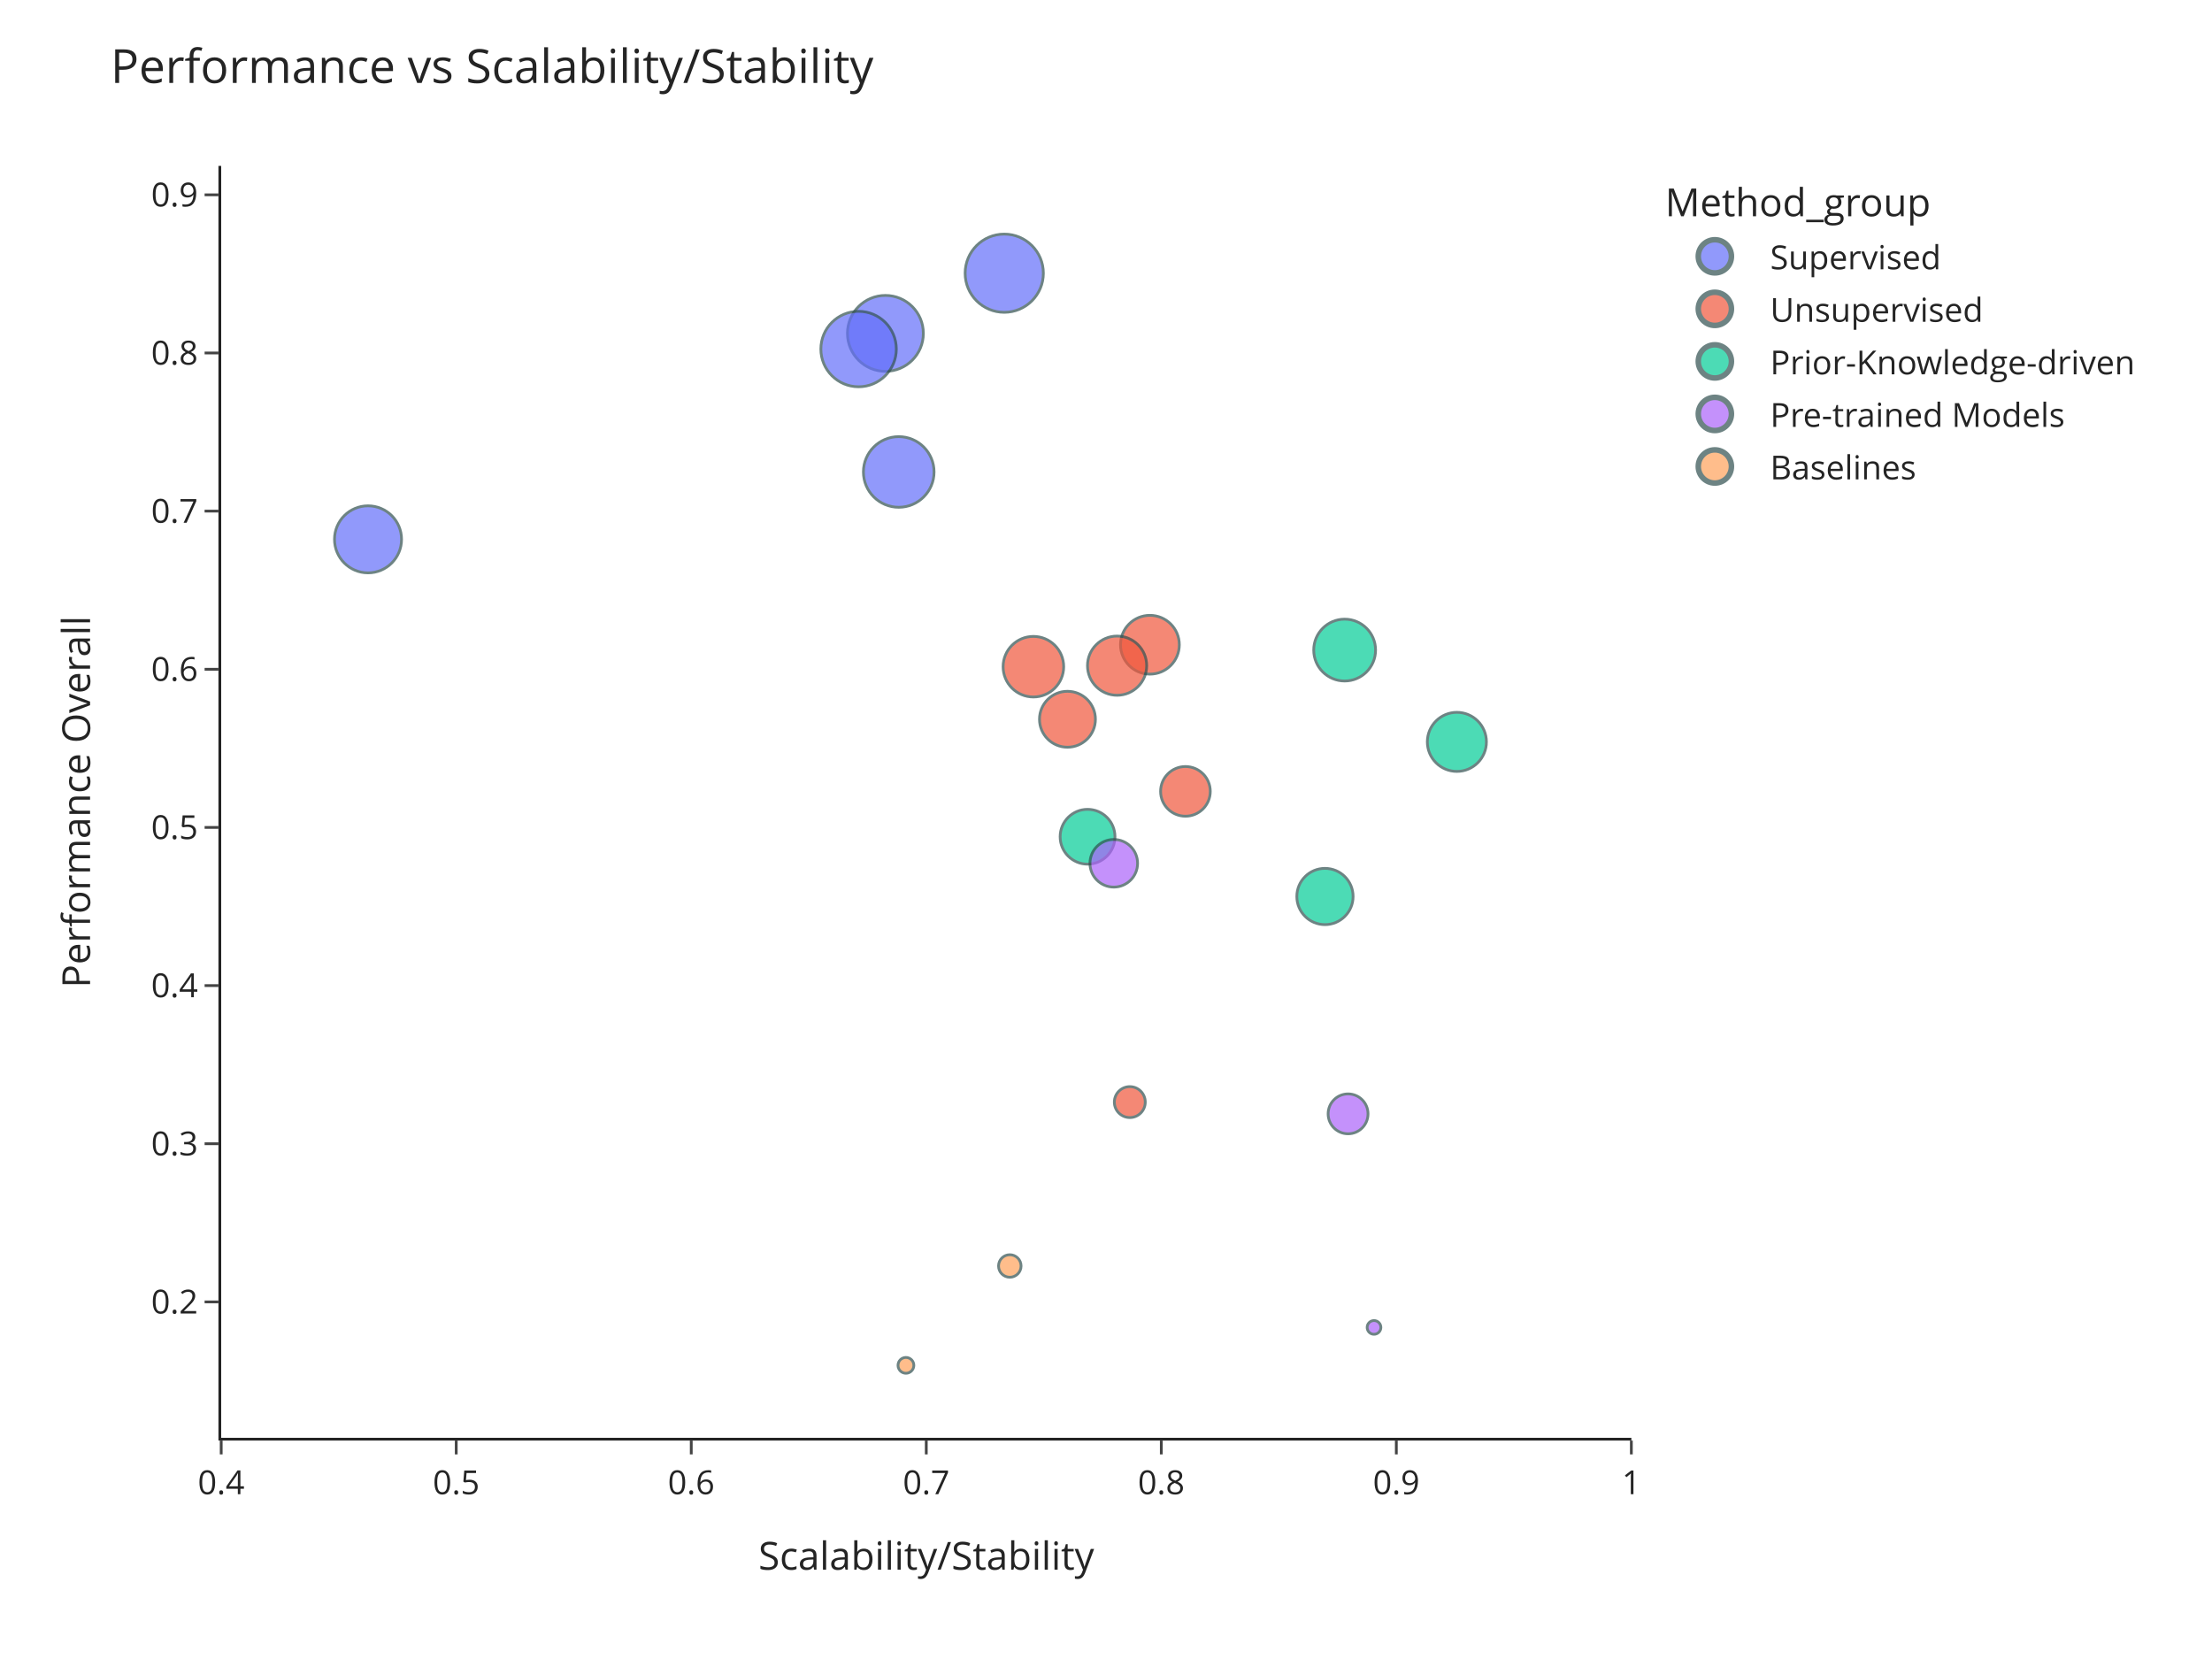
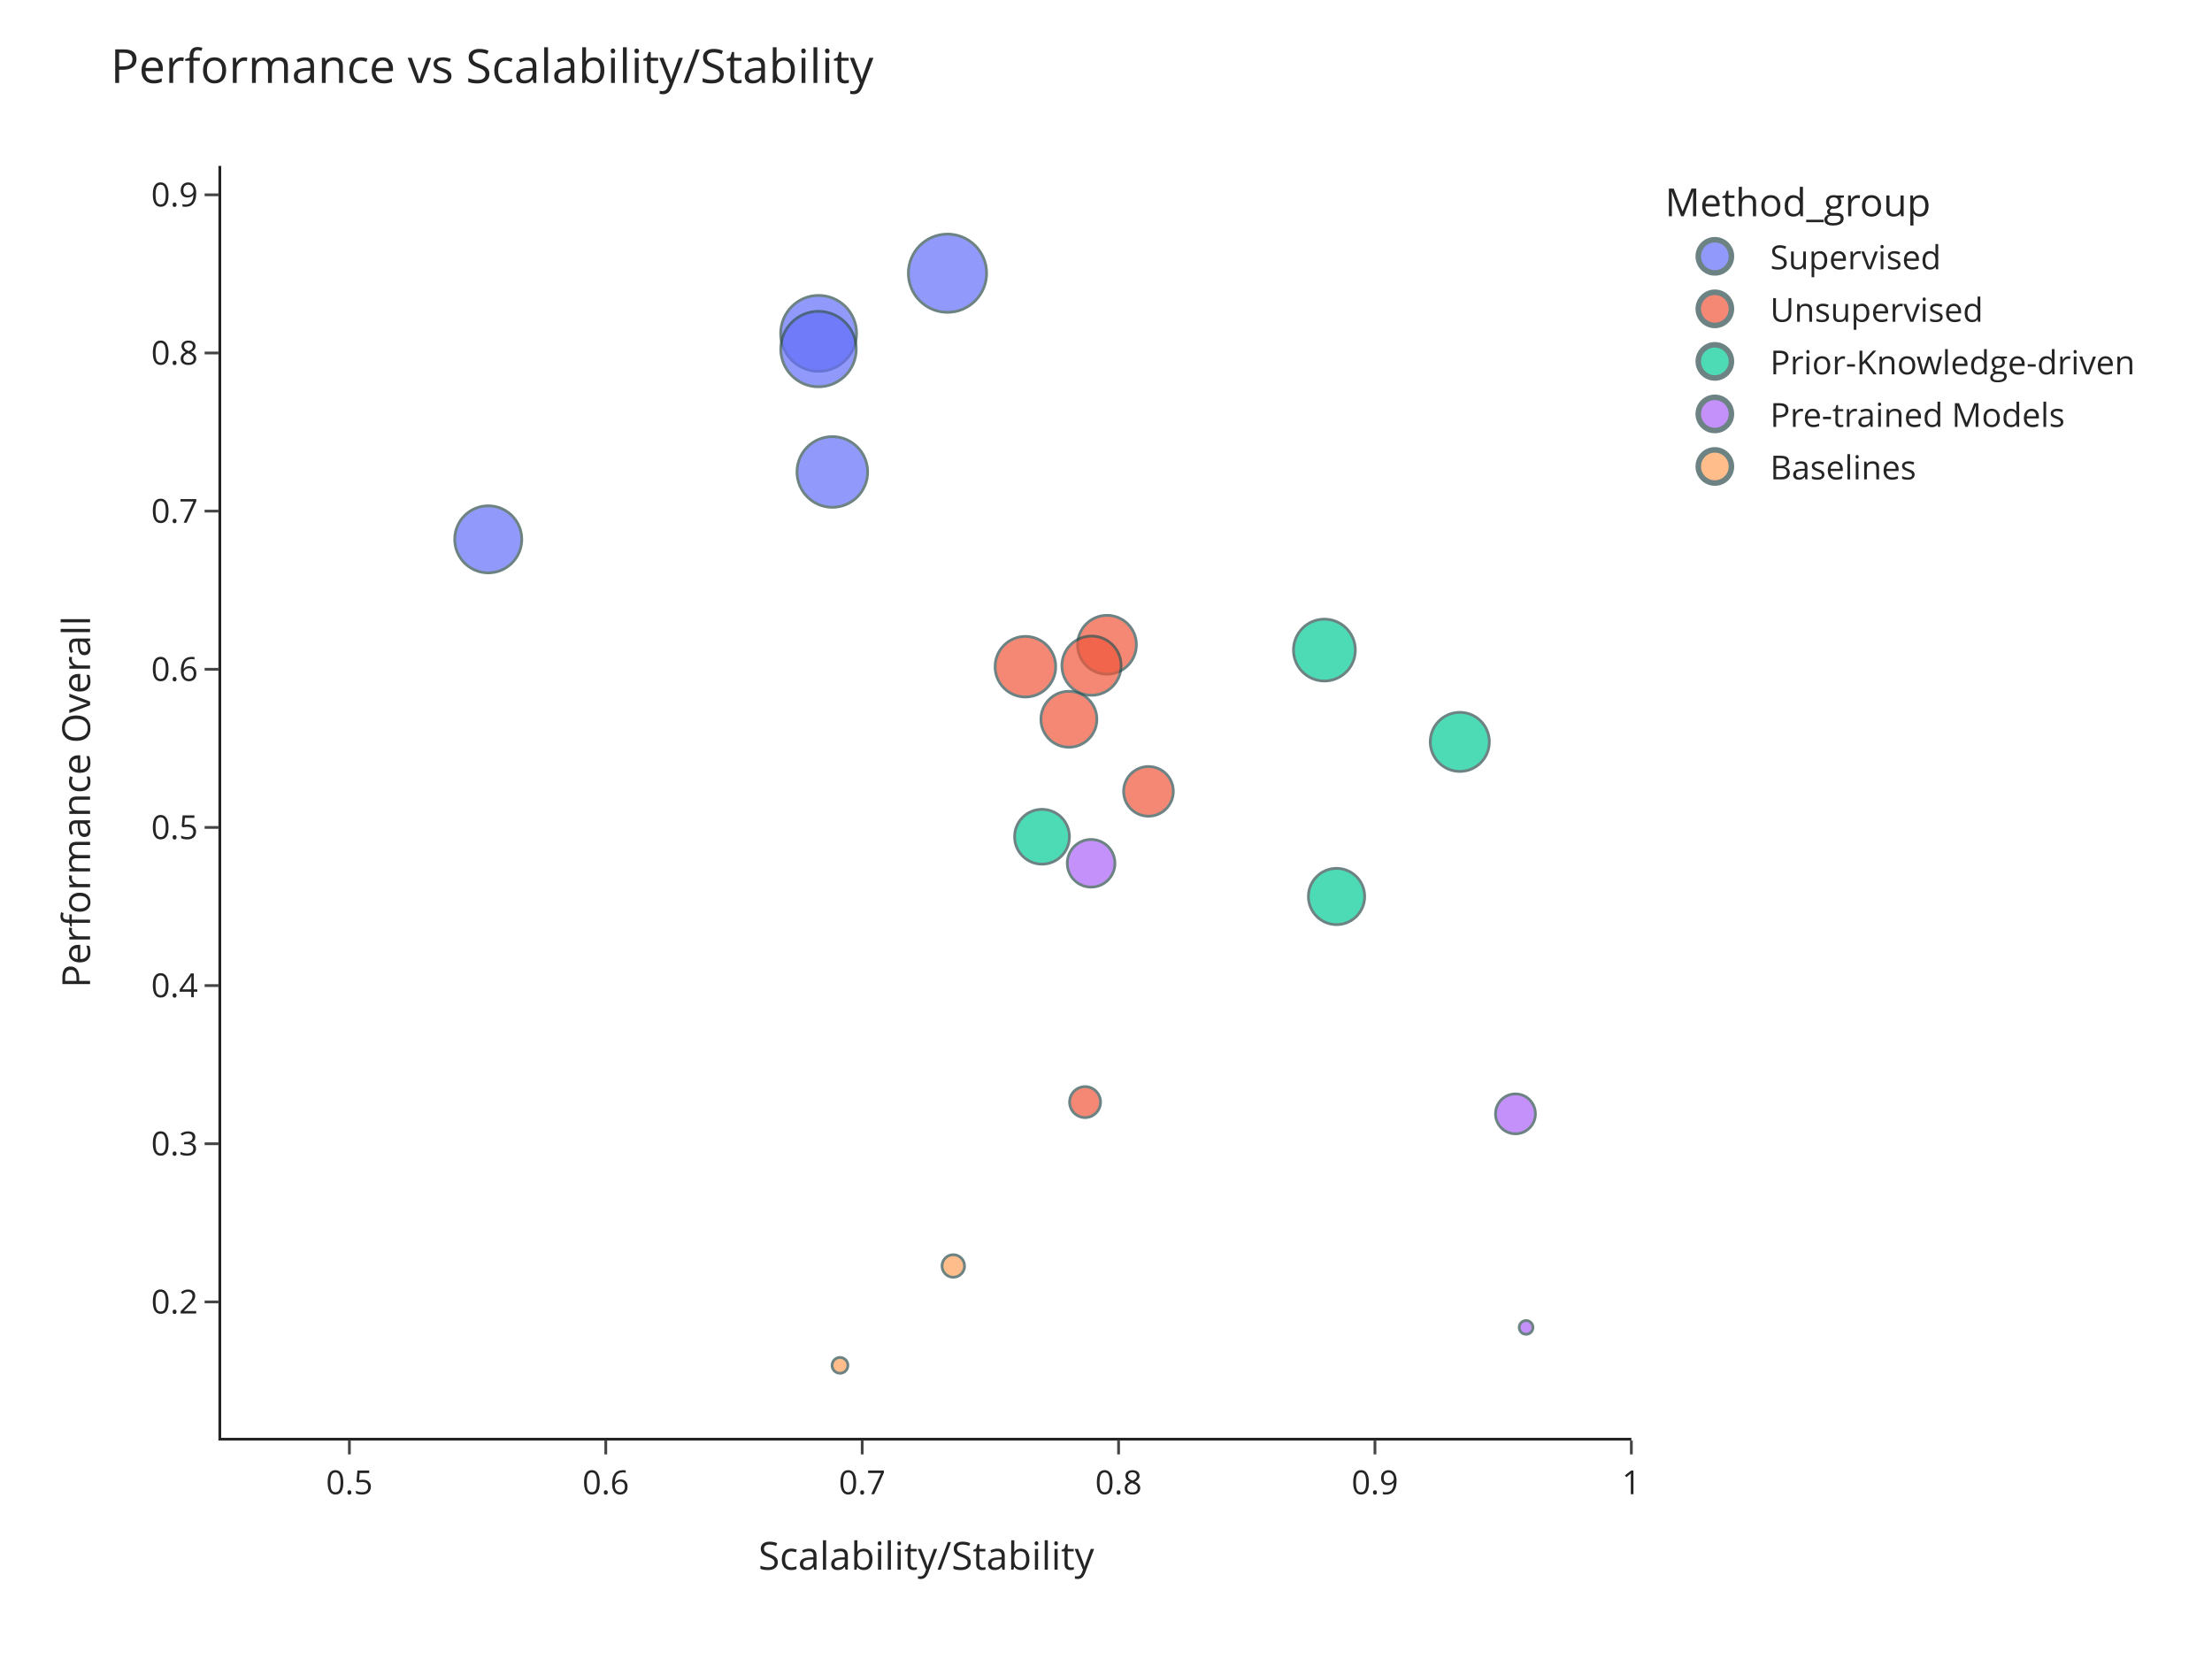
<svg xmlns="http://www.w3.org/2000/svg" class="main-svg" width="1600" height="1200" style="" viewBox="0 0 800 600">
  <rect x="0" y="0" width="800" height="600" style="fill: rgb(255, 255, 255); fill-opacity: 1;" />
-   <defs id="defs-ddabbb">
+   <defs id="defs-c6de80">
    <g class="clips">
-       <clipPath id="clipddabbbxyplot" class="plotclip">
+       <clipPath id="clipc6de80xyplot" class="plotclip">
        <rect width="510" height="460" />
      </clipPath>
-       <clipPath class="axesclip" id="clipddabbbx">
+       <clipPath class="axesclip" id="clipc6de80x">
        <rect x="80" y="0" width="510" height="600" />
      </clipPath>
-       <clipPath class="axesclip" id="clipddabbby">
+       <clipPath class="axesclip" id="clipc6de80y">
        <rect x="0" y="60" width="800" height="460" />
      </clipPath>
-       <clipPath class="axesclip" id="clipddabbbxy">
+       <clipPath class="axesclip" id="clipc6de80xy">
        <rect x="80" y="60" width="510" height="460" />
      </clipPath>
    </g>
    <g class="gradients" />
    <g class="patterns" />
  </defs>
  <g class="bglayer" />
  <g class="layer-below">
    <g class="imagelayer" />
    <g class="shapelayer" />
  </g>
  <g class="cartesianlayer">
    <g class="subplot xy">
      <g class="layer-subplot">
        <g class="shapelayer" />
        <g class="imagelayer" />
      </g>
      <g class="minor-gridlayer">
        <g class="x" />
        <g class="y" />
      </g>
      <g class="gridlayer">
        <g class="x" />
        <g class="y" />
      </g>
      <g class="zerolinelayer" />
      <g class="layer-between">
        <g class="shapelayer" />
        <g class="imagelayer" />
      </g>
      <path class="xlines-below" />
      <path class="ylines-below" />
      <g class="overlines-below" />
      <g class="xaxislayer-below" />
      <g class="yaxislayer-below" />
      <g class="overaxes-below" />
      <g class="overplot">
-         <g class="xy" transform="translate(80,60)" clip-path="url(#clipddabbbxyplot)">
+         <g class="xy" transform="translate(80,60)" clip-path="url(#clipc6de80xyplot)">
          <g class="scatterlayer mlayer">
-             <g class="trace scatter trace42fa66" style="stroke-miterlimit: 2; opacity: 1;">
-               <g class="fills" />
-               <g class="errorbars" />
-               <g class="lines" />
-               <g class="points">
-                 <path class="point plotly-customdata" transform="translate(283.2,38.81)" d="M14.14,0A14.14,14.14 0 1,1 0,-14.14A14.14,14.14 0 0,1 14.14,0Z" style="opacity: 0.7; stroke-width: 1px; fill: rgb(99, 110, 250); fill-opacity: 1; stroke: rgb(47, 79, 79); stroke-opacity: 1;" />
-                 <path class="point plotly-customdata" transform="translate(240.22,60.57)" d="M13.72,0A13.72,13.72 0 1,1 0,-13.72A13.72,13.72 0 0,1 13.72,0Z" style="opacity: 0.7; stroke-width: 1px; fill: rgb(99, 110, 250); fill-opacity: 1; stroke: rgb(47, 79, 79); stroke-opacity: 1;" />
-                 <path class="point plotly-customdata" transform="translate(230.52,66.24)" d="M13.64,0A13.64,13.64 0 1,1 0,-13.64A13.64,13.64 0 0,1 13.64,0Z" style="opacity: 0.7; stroke-width: 1px; fill: rgb(99, 110, 250); fill-opacity: 1; stroke: rgb(47, 79, 79); stroke-opacity: 1;" />
-                 <path class="point plotly-customdata" transform="translate(245.04,110.69)" d="M12.77,0A12.77,12.77 0 1,1 0,-12.77A12.77,12.77 0 0,1 12.77,0Z" style="opacity: 0.7; stroke-width: 1px; fill: rgb(99, 110, 250); fill-opacity: 1; stroke: rgb(47, 79, 79); stroke-opacity: 1;" />
-                 <path class="point plotly-customdata" transform="translate(53.1,135.06)" d="M12.12,0A12.12,12.12 0 1,1 0,-12.12A12.12,12.12 0 0,1 12.12,0Z" style="opacity: 0.7; stroke-width: 1px; fill: rgb(99, 110, 250); fill-opacity: 1; stroke: rgb(47, 79, 79); stroke-opacity: 1;" />
-               </g>
-               <g class="text" />
-             </g>
-             <g class="trace scatter tracec820d9" style="stroke-miterlimit: 2; opacity: 1;">
-               <g class="fills" />
-               <g class="errorbars" />
-               <g class="lines" />
-               <g class="points">
-                 <path class="point plotly-customdata" transform="translate(335.88,173.18)" d="M10.63,0A10.63,10.63 0 1,1 0,-10.63A10.63,10.63 0 0,1 10.63,0Z" style="opacity: 0.7; stroke-width: 1px; fill: rgb(239, 85, 59); fill-opacity: 1; stroke: rgb(47, 79, 79); stroke-opacity: 1;" />
-                 <path class="point plotly-customdata" transform="translate(324.01,180.75)" d="M10.7,0A10.7,10.7 0 1,1 0,-10.7A10.7,10.7 0 0,1 10.7,0Z" style="opacity: 0.7; stroke-width: 1px; fill: rgb(239, 85, 59); fill-opacity: 1; stroke: rgb(47, 79, 79); stroke-opacity: 1;" />
-                 <path class="point plotly-customdata" transform="translate(293.74,181.12)" d="M10.95,0A10.95,10.95 0 1,1 0,-10.95A10.95,10.95 0 0,1 10.95,0Z" style="opacity: 0.7; stroke-width: 1px; fill: rgb(239, 85, 59); fill-opacity: 1; stroke: rgb(47, 79, 79); stroke-opacity: 1;" />
-                 <path class="point plotly-customdata" transform="translate(306.06,200.13)" d="M10.11,0A10.11,10.11 0 1,1 0,-10.11A10.11,10.11 0 0,1 10.11,0Z" style="opacity: 0.7; stroke-width: 1px; fill: rgb(239, 85, 59); fill-opacity: 1; stroke: rgb(47, 79, 79); stroke-opacity: 1;" />
-                 <path class="point plotly-customdata" transform="translate(348.73,226.21)" d="M8.98,0A8.98,8.98 0 1,1 0,-8.98A8.98,8.98 0 0,1 8.98,0Z" style="opacity: 0.7; stroke-width: 1px; fill: rgb(239, 85, 59); fill-opacity: 1; stroke: rgb(47, 79, 79); stroke-opacity: 1;" />
-                 <path class="point plotly-customdata" transform="translate(328.61,338.59)" d="M5.59,0A5.59,5.59 0 1,1 0,-5.59A5.59,5.59 0 0,1 5.59,0Z" style="opacity: 0.7; stroke-width: 1px; fill: rgb(239, 85, 59); fill-opacity: 1; stroke: rgb(47, 79, 79); stroke-opacity: 1;" />
-               </g>
-               <g class="text" />
-             </g>
-             <g class="trace scatter trace9be0ef" style="stroke-miterlimit: 2; opacity: 1;">
-               <g class="fills" />
-               <g class="errorbars" />
-               <g class="lines" />
-               <g class="points">
-                 <path class="point plotly-customdata" transform="translate(406.31,175.11)" d="M11.18,0A11.18,11.18 0 1,1 0,-11.18A11.18,11.18 0 0,1 11.18,0Z" style="opacity: 0.7; stroke-width: 1px; fill: rgb(0, 204, 150); fill-opacity: 1; stroke: rgb(47, 79, 79); stroke-opacity: 1;" />
-                 <path class="point plotly-customdata" transform="translate(446.9,208.31)" d="M10.68,0A10.68,10.68 0 1,1 0,-10.68A10.68,10.68 0 0,1 10.68,0Z" style="opacity: 0.7; stroke-width: 1px; fill: rgb(0, 204, 150); fill-opacity: 1; stroke: rgb(47, 79, 79); stroke-opacity: 1;" />
-                 <path class="point plotly-customdata" transform="translate(313.33,242.62)" d="M9.91,0A9.91,9.91 0 1,1 0,-9.91A9.91,9.91 0 0,1 9.91,0Z" style="opacity: 0.7; stroke-width: 1px; fill: rgb(0, 204, 150); fill-opacity: 1; stroke: rgb(47, 79, 79); stroke-opacity: 1;" />
-                 <path class="point plotly-customdata" transform="translate(399.19,264.23)" d="M10.17,0A10.17,10.17 0 1,1 0,-10.17A10.17,10.17 0 0,1 10.17,0Z" style="opacity: 0.7; stroke-width: 1px; fill: rgb(0, 204, 150); fill-opacity: 1; stroke: rgb(47, 79, 79); stroke-opacity: 1;" />
-               </g>
-               <g class="text" />
-             </g>
-             <g class="trace scatter trace7cb6fd" style="stroke-miterlimit: 2; opacity: 1;">
-               <g class="fills" />
-               <g class="errorbars" />
-               <g class="lines" />
-               <g class="points">
-                 <path class="point plotly-customdata" transform="translate(322.81,252.22)" d="M8.61,0A8.61,8.61 0 1,1 0,-8.61A8.61,8.61 0 0,1 8.61,0Z" style="opacity: 0.7; stroke-width: 1px; fill: rgb(171, 99, 250); fill-opacity: 1; stroke: rgb(47, 79, 79); stroke-opacity: 1;" />
-                 <path class="point plotly-customdata" transform="translate(407.55,342.84)" d="M7.21,0A7.21,7.21 0 1,1 0,-7.21A7.21,7.21 0 0,1 7.21,0Z" style="opacity: 0.7; stroke-width: 1px; fill: rgb(171, 99, 250); fill-opacity: 1; stroke: rgb(47, 79, 79); stroke-opacity: 1;" />
-                 <path class="point plotly-customdata" transform="translate(416.93,420.08)" d="M2.48,0A2.48,2.48 0 1,1 0,-2.48A2.48,2.48 0 0,1 2.48,0Z" style="opacity: 0.7; stroke-width: 1px; fill: rgb(171, 99, 250); fill-opacity: 1; stroke: rgb(47, 79, 79); stroke-opacity: 1;" />
-               </g>
-               <g class="text" />
-             </g>
-             <g class="trace scatter trace002258" style="stroke-miterlimit: 2; opacity: 1;">
-               <g class="fills" />
-               <g class="errorbars" />
-               <g class="lines" />
-               <g class="points">
-                 <path class="point plotly-customdata" transform="translate(285.21,397.86)" d="M4.07,0A4.07,4.07 0 1,1 0,-4.07A4.07,4.07 0 0,1 4.07,0Z" style="opacity: 0.7; stroke-width: 1px; fill: rgb(255, 161, 90); fill-opacity: 1; stroke: rgb(47, 79, 79); stroke-opacity: 1;" />
-                 <path class="point plotly-customdata" transform="translate(247.64,433.8)" d="M2.86,0A2.86,2.86 0 1,1 0,-2.86A2.86,2.86 0 0,1 2.86,0Z" style="opacity: 0.7; stroke-width: 1px; fill: rgb(255, 161, 90); fill-opacity: 1; stroke: rgb(47, 79, 79); stroke-opacity: 1;" />
+             <g class="trace scatter trace0cfb56" style="stroke-miterlimit: 2; opacity: 1;">
+               <g class="fills" />
+               <g class="errorbars" />
+               <g class="lines" />
+               <g class="points">
+                 <path class="point plotly-customdata" transform="translate(262.67,38.81)" d="M14.14,0A14.14,14.14 0 1,1 0,-14.14A14.14,14.14 0 0,1 14.14,0Z" style="opacity: 0.7; stroke-width: 1px; fill: rgb(99, 110, 250); fill-opacity: 1; stroke: rgb(47, 79, 79); stroke-opacity: 1;" />
+                 <path class="point plotly-customdata" transform="translate(216.06,60.57)" d="M13.72,0A13.72,13.72 0 1,1 0,-13.72A13.72,13.72 0 0,1 13.72,0Z" style="opacity: 0.7; stroke-width: 1px; fill: rgb(99, 110, 250); fill-opacity: 1; stroke: rgb(47, 79, 79); stroke-opacity: 1;" />
+                 <path class="point plotly-customdata" transform="translate(216.02,66.24)" d="M13.64,0A13.64,13.64 0 1,1 0,-13.64A13.64,13.64 0 0,1 13.64,0Z" style="opacity: 0.7; stroke-width: 1px; fill: rgb(99, 110, 250); fill-opacity: 1; stroke: rgb(47, 79, 79); stroke-opacity: 1;" />
+                 <path class="point plotly-customdata" transform="translate(221.02,110.69)" d="M12.77,0A12.77,12.77 0 1,1 0,-12.77A12.77,12.77 0 0,1 12.77,0Z" style="opacity: 0.7; stroke-width: 1px; fill: rgb(99, 110, 250); fill-opacity: 1; stroke: rgb(47, 79, 79); stroke-opacity: 1;" />
+                 <path class="point plotly-customdata" transform="translate(96.58,135.06)" d="M12.12,0A12.12,12.12 0 1,1 0,-12.12A12.12,12.12 0 0,1 12.12,0Z" style="opacity: 0.7; stroke-width: 1px; fill: rgb(99, 110, 250); fill-opacity: 1; stroke: rgb(47, 79, 79); stroke-opacity: 1;" />
+               </g>
+               <g class="text" />
+             </g>
+             <g class="trace scatter trace49ed05" style="stroke-miterlimit: 2; opacity: 1;">
+               <g class="fills" />
+               <g class="errorbars" />
+               <g class="lines" />
+               <g class="points">
+                 <path class="point plotly-customdata" transform="translate(320.36,173.18)" d="M10.63,0A10.63,10.63 0 1,1 0,-10.63A10.63,10.63 0 0,1 10.63,0Z" style="opacity: 0.7; stroke-width: 1px; fill: rgb(239, 85, 59); fill-opacity: 1; stroke: rgb(47, 79, 79); stroke-opacity: 1;" />
+                 <path class="point plotly-customdata" transform="translate(314.76,180.75)" d="M10.7,0A10.7,10.7 0 1,1 0,-10.7A10.7,10.7 0 0,1 10.7,0Z" style="opacity: 0.7; stroke-width: 1px; fill: rgb(239, 85, 59); fill-opacity: 1; stroke: rgb(47, 79, 79); stroke-opacity: 1;" />
+                 <path class="point plotly-customdata" transform="translate(290.85,181.12)" d="M10.95,0A10.95,10.95 0 1,1 0,-10.95A10.95,10.95 0 0,1 10.95,0Z" style="opacity: 0.7; stroke-width: 1px; fill: rgb(239, 85, 59); fill-opacity: 1; stroke: rgb(47, 79, 79); stroke-opacity: 1;" />
+                 <path class="point plotly-customdata" transform="translate(306.58,200.13)" d="M10.11,0A10.11,10.11 0 1,1 0,-10.11A10.11,10.11 0 0,1 10.11,0Z" style="opacity: 0.7; stroke-width: 1px; fill: rgb(239, 85, 59); fill-opacity: 1; stroke: rgb(47, 79, 79); stroke-opacity: 1;" />
+                 <path class="point plotly-customdata" transform="translate(335.36,226.21)" d="M8.98,0A8.98,8.98 0 1,1 0,-8.98A8.98,8.98 0 0,1 8.98,0Z" style="opacity: 0.7; stroke-width: 1px; fill: rgb(239, 85, 59); fill-opacity: 1; stroke: rgb(47, 79, 79); stroke-opacity: 1;" />
+                 <path class="point plotly-customdata" transform="translate(312.43,338.59)" d="M5.59,0A5.59,5.59 0 1,1 0,-5.59A5.59,5.59 0 0,1 5.59,0Z" style="opacity: 0.7; stroke-width: 1px; fill: rgb(239, 85, 59); fill-opacity: 1; stroke: rgb(47, 79, 79); stroke-opacity: 1;" />
+               </g>
+               <g class="text" />
+             </g>
+             <g class="trace scatter trace0ba67d" style="stroke-miterlimit: 2; opacity: 1;">
+               <g class="fills" />
+               <g class="errorbars" />
+               <g class="lines" />
+               <g class="points">
+                 <path class="point plotly-customdata" transform="translate(398.99,175.11)" d="M11.18,0A11.18,11.18 0 1,1 0,-11.18A11.18,11.18 0 0,1 11.18,0Z" style="opacity: 0.7; stroke-width: 1px; fill: rgb(0, 204, 150); fill-opacity: 1; stroke: rgb(47, 79, 79); stroke-opacity: 1;" />
+                 <path class="point plotly-customdata" transform="translate(447.96,208.31)" d="M10.68,0A10.68,10.68 0 1,1 0,-10.68A10.68,10.68 0 0,1 10.68,0Z" style="opacity: 0.7; stroke-width: 1px; fill: rgb(0, 204, 150); fill-opacity: 1; stroke: rgb(47, 79, 79); stroke-opacity: 1;" />
+                 <path class="point plotly-customdata" transform="translate(296.86,242.62)" d="M9.91,0A9.91,9.91 0 1,1 0,-9.91A9.91,9.91 0 0,1 9.91,0Z" style="opacity: 0.7; stroke-width: 1px; fill: rgb(0, 204, 150); fill-opacity: 1; stroke: rgb(47, 79, 79); stroke-opacity: 1;" />
+                 <path class="point plotly-customdata" transform="translate(403.38,264.23)" d="M10.17,0A10.17,10.17 0 1,1 0,-10.17A10.17,10.17 0 0,1 10.17,0Z" style="opacity: 0.7; stroke-width: 1px; fill: rgb(0, 204, 150); fill-opacity: 1; stroke: rgb(47, 79, 79); stroke-opacity: 1;" />
+               </g>
+               <g class="text" />
+             </g>
+             <g class="trace scatter trace3361a5" style="stroke-miterlimit: 2; opacity: 1;">
+               <g class="fills" />
+               <g class="errorbars" />
+               <g class="lines" />
+               <g class="points">
+                 <path class="point plotly-customdata" transform="translate(314.61,252.22)" d="M8.61,0A8.61,8.61 0 1,1 0,-8.61A8.61,8.61 0 0,1 8.61,0Z" style="opacity: 0.7; stroke-width: 1px; fill: rgb(171, 99, 250); fill-opacity: 1; stroke: rgb(47, 79, 79); stroke-opacity: 1;" />
+                 <path class="point plotly-customdata" transform="translate(468.09,342.84)" d="M7.21,0A7.21,7.21 0 1,1 0,-7.21A7.21,7.21 0 0,1 7.21,0Z" style="opacity: 0.7; stroke-width: 1px; fill: rgb(171, 99, 250); fill-opacity: 1; stroke: rgb(47, 79, 79); stroke-opacity: 1;" />
+                 <path class="point plotly-customdata" transform="translate(471.93,420.08)" d="M2.48,0A2.48,2.48 0 1,1 0,-2.48A2.48,2.48 0 0,1 2.48,0Z" style="opacity: 0.7; stroke-width: 1px; fill: rgb(171, 99, 250); fill-opacity: 1; stroke: rgb(47, 79, 79); stroke-opacity: 1;" />
+               </g>
+               <g class="text" />
+             </g>
+             <g class="trace scatter tracea06232" style="stroke-miterlimit: 2; opacity: 1;">
+               <g class="fills" />
+               <g class="errorbars" />
+               <g class="lines" />
+               <g class="points">
+                 <path class="point plotly-customdata" transform="translate(264.77,397.86)" d="M4.07,0A4.07,4.07 0 1,1 0,-4.07A4.07,4.07 0 0,1 4.07,0Z" style="opacity: 0.7; stroke-width: 1px; fill: rgb(255, 161, 90); fill-opacity: 1; stroke: rgb(47, 79, 79); stroke-opacity: 1;" />
+                 <path class="point plotly-customdata" transform="translate(223.79,433.8)" d="M2.86,0A2.86,2.86 0 1,1 0,-2.86A2.86,2.86 0 0,1 2.86,0Z" style="opacity: 0.7; stroke-width: 1px; fill: rgb(255, 161, 90); fill-opacity: 1; stroke: rgb(47, 79, 79); stroke-opacity: 1;" />
              </g>
              <g class="text" />
            </g>
          </g>
        </g>
      </g>
      <g class="zerolinelayer-above" />
      <path class="xlines-above crisp" d="M79,520.5H590" style="fill: none; stroke-width: 1px; stroke: rgb(36, 36, 36); stroke-opacity: 1;" />
      <path class="ylines-above crisp" d="M79.5,60V520" style="fill: none; stroke-width: 1px; stroke: rgb(36, 36, 36); stroke-opacity: 1;" />
      <g class="overlines-above" />
      <g class="xaxislayer-above">
-         <path class="xtick ticks crisp" d="M0,521v5" transform="translate(80,0)" style="stroke: rgb(68, 68, 68); stroke-opacity: 1; stroke-width: 1px;" />
-         <path class="xtick ticks crisp" d="M0,521v5" transform="translate(165,0)" style="stroke: rgb(68, 68, 68); stroke-opacity: 1; stroke-width: 1px;" />
-         <path class="xtick ticks crisp" d="M0,521v5" transform="translate(250,0)" style="stroke: rgb(68, 68, 68); stroke-opacity: 1; stroke-width: 1px;" />
-         <path class="xtick ticks crisp" d="M0,521v5" transform="translate(335,0)" style="stroke: rgb(68, 68, 68); stroke-opacity: 1; stroke-width: 1px;" />
-         <path class="xtick ticks crisp" d="M0,521v5" transform="translate(420,0)" style="stroke: rgb(68, 68, 68); stroke-opacity: 1; stroke-width: 1px;" />
-         <path class="xtick ticks crisp" d="M0,521v5" transform="translate(505,0)" style="stroke: rgb(68, 68, 68); stroke-opacity: 1; stroke-width: 1px;" />
+         <path class="xtick ticks crisp" d="M0,521v5" transform="translate(126.36,0)" style="stroke: rgb(68, 68, 68); stroke-opacity: 1; stroke-width: 1px;" />
+         <path class="xtick ticks crisp" d="M0,521v5" transform="translate(219.09,0)" style="stroke: rgb(68, 68, 68); stroke-opacity: 1; stroke-width: 1px;" />
+         <path class="xtick ticks crisp" d="M0,521v5" transform="translate(311.82,0)" style="stroke: rgb(68, 68, 68); stroke-opacity: 1; stroke-width: 1px;" />
+         <path class="xtick ticks crisp" d="M0,521v5" transform="translate(404.55,0)" style="stroke: rgb(68, 68, 68); stroke-opacity: 1; stroke-width: 1px;" />
+         <path class="xtick ticks crisp" d="M0,521v5" transform="translate(497.27,0)" style="stroke: rgb(68, 68, 68); stroke-opacity: 1; stroke-width: 1px;" />
        <path class="xtick ticks crisp" d="M0,521v5" transform="translate(590,0)" style="stroke: rgb(68, 68, 68); stroke-opacity: 1; stroke-width: 1px;" />
        <g class="xtick">
-           <text text-anchor="middle" x="0" y="540.4" transform="translate(80,0)" style="font-family: 'Open Sans', verdana, arial, sans-serif; font-size: 12px; fill: rgb(36, 36, 36); fill-opacity: 1; white-space: pre;">0.4</text>
-         </g>
-         <g class="xtick">
-           <text text-anchor="middle" x="0" y="540.4" style="font-family: 'Open Sans', verdana, arial, sans-serif; font-size: 12px; fill: rgb(36, 36, 36); fill-opacity: 1; white-space: pre;" transform="translate(165,0)">0.5</text>
-         </g>
-         <g class="xtick">
-           <text text-anchor="middle" x="0" y="540.4" style="font-family: 'Open Sans', verdana, arial, sans-serif; font-size: 12px; fill: rgb(36, 36, 36); fill-opacity: 1; white-space: pre;" transform="translate(250,0)">0.6</text>
-         </g>
-         <g class="xtick">
-           <text text-anchor="middle" x="0" y="540.4" style="font-family: 'Open Sans', verdana, arial, sans-serif; font-size: 12px; fill: rgb(36, 36, 36); fill-opacity: 1; white-space: pre;" transform="translate(335,0)">0.7</text>
-         </g>
-         <g class="xtick">
-           <text text-anchor="middle" x="0" y="540.4" style="font-family: 'Open Sans', verdana, arial, sans-serif; font-size: 12px; fill: rgb(36, 36, 36); fill-opacity: 1; white-space: pre;" transform="translate(420,0)">0.8</text>
-         </g>
-         <g class="xtick">
-           <text text-anchor="middle" x="0" y="540.4" style="font-family: 'Open Sans', verdana, arial, sans-serif; font-size: 12px; fill: rgb(36, 36, 36); fill-opacity: 1; white-space: pre;" transform="translate(505,0)">0.9</text>
+           <text text-anchor="middle" x="0" y="540.4" transform="translate(126.36,0)" style="font-family: 'Open Sans', verdana, arial, sans-serif; font-size: 12px; fill: rgb(36, 36, 36); fill-opacity: 1; white-space: pre;">0.5</text>
+         </g>
+         <g class="xtick">
+           <text text-anchor="middle" x="0" y="540.4" style="font-family: 'Open Sans', verdana, arial, sans-serif; font-size: 12px; fill: rgb(36, 36, 36); fill-opacity: 1; white-space: pre;" transform="translate(219.09,0)">0.6</text>
+         </g>
+         <g class="xtick">
+           <text text-anchor="middle" x="0" y="540.4" style="font-family: 'Open Sans', verdana, arial, sans-serif; font-size: 12px; fill: rgb(36, 36, 36); fill-opacity: 1; white-space: pre;" transform="translate(311.82,0)">0.7</text>
+         </g>
+         <g class="xtick">
+           <text text-anchor="middle" x="0" y="540.4" style="font-family: 'Open Sans', verdana, arial, sans-serif; font-size: 12px; fill: rgb(36, 36, 36); fill-opacity: 1; white-space: pre;" transform="translate(404.55,0)">0.8</text>
+         </g>
+         <g class="xtick">
+           <text text-anchor="middle" x="0" y="540.4" style="font-family: 'Open Sans', verdana, arial, sans-serif; font-size: 12px; fill: rgb(36, 36, 36); fill-opacity: 1; white-space: pre;" transform="translate(497.27,0)">0.9</text>
        </g>
        <g class="xtick">
          <text text-anchor="middle" x="0" y="540.4" style="font-family: 'Open Sans', verdana, arial, sans-serif; font-size: 12px; fill: rgb(36, 36, 36); fill-opacity: 1; white-space: pre;" transform="translate(590,0)">1</text>
        </g>
      </g>
      <g class="yaxislayer-above">
        <path class="ytick ticks crisp" d="M79,0h-5" transform="translate(0,470.85)" style="stroke: rgb(68, 68, 68); stroke-opacity: 1; stroke-width: 1px;" />
        <path class="ytick ticks crisp" d="M79,0h-5" transform="translate(0,413.65)" style="stroke: rgb(68, 68, 68); stroke-opacity: 1; stroke-width: 1px;" />
        <path class="ytick ticks crisp" d="M79,0h-5" transform="translate(0,356.45)" style="stroke: rgb(68, 68, 68); stroke-opacity: 1; stroke-width: 1px;" />
        <path class="ytick ticks crisp" d="M79,0h-5" transform="translate(0,299.25)" style="stroke: rgb(68, 68, 68); stroke-opacity: 1; stroke-width: 1px;" />
        <path class="ytick ticks crisp" d="M79,0h-5" transform="translate(0,242.05)" style="stroke: rgb(68, 68, 68); stroke-opacity: 1; stroke-width: 1px;" />
        <path class="ytick ticks crisp" d="M79,0h-5" transform="translate(0,184.85)" style="stroke: rgb(68, 68, 68); stroke-opacity: 1; stroke-width: 1px;" />
        <path class="ytick ticks crisp" d="M79,0h-5" transform="translate(0,127.66)" style="stroke: rgb(68, 68, 68); stroke-opacity: 1; stroke-width: 1px;" />
        <path class="ytick ticks crisp" d="M79,0h-5" transform="translate(0,70.46)" style="stroke: rgb(68, 68, 68); stroke-opacity: 1; stroke-width: 1px;" />
        <g class="ytick">
          <text text-anchor="end" x="71.6" y="4.2" transform="translate(0,470.85)" style="font-family: 'Open Sans', verdana, arial, sans-serif; font-size: 12px; fill: rgb(36, 36, 36); fill-opacity: 1; white-space: pre;">0.2</text>
        </g>
        <g class="ytick">
          <text text-anchor="end" x="71.6" y="4.2" style="font-family: 'Open Sans', verdana, arial, sans-serif; font-size: 12px; fill: rgb(36, 36, 36); fill-opacity: 1; white-space: pre;" transform="translate(0,413.65)">0.3</text>
        </g>
        <g class="ytick">
          <text text-anchor="end" x="71.6" y="4.2" style="font-family: 'Open Sans', verdana, arial, sans-serif; font-size: 12px; fill: rgb(36, 36, 36); fill-opacity: 1; white-space: pre;" transform="translate(0,356.45)">0.4</text>
        </g>
        <g class="ytick">
          <text text-anchor="end" x="71.6" y="4.2" style="font-family: 'Open Sans', verdana, arial, sans-serif; font-size: 12px; fill: rgb(36, 36, 36); fill-opacity: 1; white-space: pre;" transform="translate(0,299.25)">0.5</text>
        </g>
        <g class="ytick">
          <text text-anchor="end" x="71.6" y="4.2" style="font-family: 'Open Sans', verdana, arial, sans-serif; font-size: 12px; fill: rgb(36, 36, 36); fill-opacity: 1; white-space: pre;" transform="translate(0,242.05)">0.6</text>
        </g>
        <g class="ytick">
          <text text-anchor="end" x="71.6" y="4.2" style="font-family: 'Open Sans', verdana, arial, sans-serif; font-size: 12px; fill: rgb(36, 36, 36); fill-opacity: 1; white-space: pre;" transform="translate(0,184.85)">0.7</text>
        </g>
        <g class="ytick">
          <text text-anchor="end" x="71.6" y="4.2" style="font-family: 'Open Sans', verdana, arial, sans-serif; font-size: 12px; fill: rgb(36, 36, 36); fill-opacity: 1; white-space: pre;" transform="translate(0,127.66)">0.8</text>
        </g>
        <g class="ytick">
          <text text-anchor="end" x="71.6" y="4.2" style="font-family: 'Open Sans', verdana, arial, sans-serif; font-size: 12px; fill: rgb(36, 36, 36); fill-opacity: 1; white-space: pre;" transform="translate(0,70.46)">0.9</text>
        </g>
      </g>
      <g class="overaxes-above" />
    </g>
  </g>
  <g class="polarlayer" />
  <g class="smithlayer" />
  <g class="ternarylayer" />
  <g class="geolayer" />
  <g class="funnelarealayer" />
  <g class="pielayer" />
  <g class="iciclelayer" />
  <g class="treemaplayer" />
  <g class="sunburstlayer" />
  <g class="glimages" />
-   <defs id="topdefs-ddabbb">
+   <defs id="topdefs-c6de80">
    <g class="clips" />
-     <clipPath id="legendddabbb">
+     <clipPath id="legendc6de80">
      <rect width="188" height="124" x="0" y="0" />
    </clipPath>
  </defs>
  <g class="layer-above">
    <g class="imagelayer" />
    <g class="shapelayer" />
  </g>
  <g class="infolayer">
    <g class="legend" pointer-events="all" transform="translate(600.2,60)">
      <rect class="bg" shape-rendering="crispEdges" style="stroke: rgb(68, 68, 68); stroke-opacity: 1; fill: rgb(255, 255, 255); fill-opacity: 1; stroke-width: 0px;" width="188" height="124" x="0" y="0" />
-       <g class="scrollbox" transform="" clip-path="url(#legendddabbb)">
+       <g class="scrollbox" transform="" clip-path="url(#legendc6de80)">
        <text class="legendtitletext" text-anchor="start" x="2" y="18.2" style="font-family: 'Open Sans', verdana, arial, sans-serif; font-size: 14px; fill: rgb(36, 36, 36); fill-opacity: 1; white-space: pre;">Method_group</text>
        <g class="groups" transform="">
          <g class="traces" transform="translate(0,32.7)" style="opacity: 1;">
            <text class="legendtext" text-anchor="start" x="40" y="4.68" style="font-family: 'Open Sans', verdana, arial, sans-serif; font-size: 12px; fill: rgb(36, 36, 36); fill-opacity: 1; white-space: pre;">Supervised</text>
            <g class="layers" style="opacity: 1;">
              <g class="legendfill" />
              <g class="legendlines" />
              <g class="legendsymbols">
                <g class="legendpoints">
                  <path class="scatterpts" transform="translate(20,0)" d="M6,0A6,6 0 1,1 0,-6A6,6 0 0,1 6,0Z" style="opacity: 0.7; stroke-width: 2px; fill: rgb(99, 110, 250); fill-opacity: 1; stroke: rgb(47, 79, 79); stroke-opacity: 1;" />
                </g>
              </g>
            </g>
            <rect class="legendtoggle" x="0" y="-9.5" width="182.031" height="19" style="fill: rgb(0, 0, 0); fill-opacity: 0;" />
          </g>
        </g>
        <g class="groups" transform="">
          <g class="traces" transform="translate(0,51.7)" style="opacity: 1;">
            <text class="legendtext" text-anchor="start" x="40" y="4.68" style="font-family: 'Open Sans', verdana, arial, sans-serif; font-size: 12px; fill: rgb(36, 36, 36); fill-opacity: 1; white-space: pre;">Unsupervised</text>
            <g class="layers" style="opacity: 1;">
              <g class="legendfill" />
              <g class="legendlines" />
              <g class="legendsymbols">
                <g class="legendpoints">
                  <path class="scatterpts" transform="translate(20,0)" d="M6,0A6,6 0 1,1 0,-6A6,6 0 0,1 6,0Z" style="opacity: 0.7; stroke-width: 2px; fill: rgb(239, 85, 59); fill-opacity: 1; stroke: rgb(47, 79, 79); stroke-opacity: 1;" />
                </g>
              </g>
            </g>
            <rect class="legendtoggle" x="0" y="-9.5" width="182.031" height="19" style="fill: rgb(0, 0, 0); fill-opacity: 0;" />
          </g>
        </g>
        <g class="groups" transform="">
          <g class="traces" transform="translate(0,70.7)" style="opacity: 1;">
            <text class="legendtext" text-anchor="start" x="40" y="4.68" style="font-family: 'Open Sans', verdana, arial, sans-serif; font-size: 12px; fill: rgb(36, 36, 36); fill-opacity: 1; white-space: pre;">Prior-Knowledge-driven</text>
            <g class="layers" style="opacity: 1;">
              <g class="legendfill" />
              <g class="legendlines" />
              <g class="legendsymbols">
                <g class="legendpoints">
                  <path class="scatterpts" transform="translate(20,0)" d="M6,0A6,6 0 1,1 0,-6A6,6 0 0,1 6,0Z" style="opacity: 0.7; stroke-width: 2px; fill: rgb(0, 204, 150); fill-opacity: 1; stroke: rgb(47, 79, 79); stroke-opacity: 1;" />
                </g>
              </g>
            </g>
            <rect class="legendtoggle" x="0" y="-9.5" width="182.031" height="19" style="fill: rgb(0, 0, 0); fill-opacity: 0;" />
          </g>
        </g>
        <g class="groups" transform="">
          <g class="traces" transform="translate(0,89.7)" style="opacity: 1;">
            <text class="legendtext" text-anchor="start" x="40" y="4.68" style="font-family: 'Open Sans', verdana, arial, sans-serif; font-size: 12px; fill: rgb(36, 36, 36); fill-opacity: 1; white-space: pre;">Pre-trained Models</text>
            <g class="layers" style="opacity: 1;">
              <g class="legendfill" />
              <g class="legendlines" />
              <g class="legendsymbols">
                <g class="legendpoints">
                  <path class="scatterpts" transform="translate(20,0)" d="M6,0A6,6 0 1,1 0,-6A6,6 0 0,1 6,0Z" style="opacity: 0.7; stroke-width: 2px; fill: rgb(171, 99, 250); fill-opacity: 1; stroke: rgb(47, 79, 79); stroke-opacity: 1;" />
                </g>
              </g>
            </g>
            <rect class="legendtoggle" x="0" y="-9.5" width="182.031" height="19" style="fill: rgb(0, 0, 0); fill-opacity: 0;" />
          </g>
        </g>
        <g class="groups" transform="">
          <g class="traces" transform="translate(0,108.7)" style="opacity: 1;">
            <text class="legendtext" text-anchor="start" x="40" y="4.68" style="font-family: 'Open Sans', verdana, arial, sans-serif; font-size: 12px; fill: rgb(36, 36, 36); fill-opacity: 1; white-space: pre;">Baselines</text>
            <g class="layers" style="opacity: 1;">
              <g class="legendfill" />
              <g class="legendlines" />
              <g class="legendsymbols">
                <g class="legendpoints">
                  <path class="scatterpts" transform="translate(20,0)" d="M6,0A6,6 0 1,1 0,-6A6,6 0 0,1 6,0Z" style="opacity: 0.7; stroke-width: 2px; fill: rgb(255, 161, 90); fill-opacity: 1; stroke: rgb(47, 79, 79); stroke-opacity: 1;" />
                </g>
              </g>
            </g>
            <rect class="legendtoggle" x="0" y="-9.5" width="182.031" height="19" style="fill: rgb(0, 0, 0); fill-opacity: 0;" />
          </g>
        </g>
      </g>
      <rect class="scrollbar" rx="20" ry="3" width="0" height="0" style="fill: rgb(128, 139, 164); fill-opacity: 1;" x="0" y="0" />
    </g>
    <g class="g-gtitle">
      <text class="gtitle" x="40" y="30" text-anchor="start" dy="0em" style="opacity: 1; font-family: 'Open Sans', verdana, arial, sans-serif; font-size: 17px; fill: rgb(36, 36, 36); fill-opacity: 1; white-space: pre;">Performance vs Scalability/Stability</text>
    </g>
    <g class="g-xtitle">
      <text class="xtitle" x="335" y="567.7" text-anchor="middle" style="opacity: 1; font-family: 'Open Sans', verdana, arial, sans-serif; font-size: 14px; fill: rgb(36, 36, 36); fill-opacity: 1; white-space: pre;">Scalability/Stability</text>
    </g>
    <g class="g-ytitle">
      <text class="ytitle" transform="rotate(-90,32.57461,290)" x="32.575" y="290" text-anchor="middle" style="opacity: 1; font-family: 'Open Sans', verdana, arial, sans-serif; font-size: 14px; fill: rgb(36, 36, 36); fill-opacity: 1; white-space: pre;">Performance Overall</text>
    </g>
  </g>
</svg>
